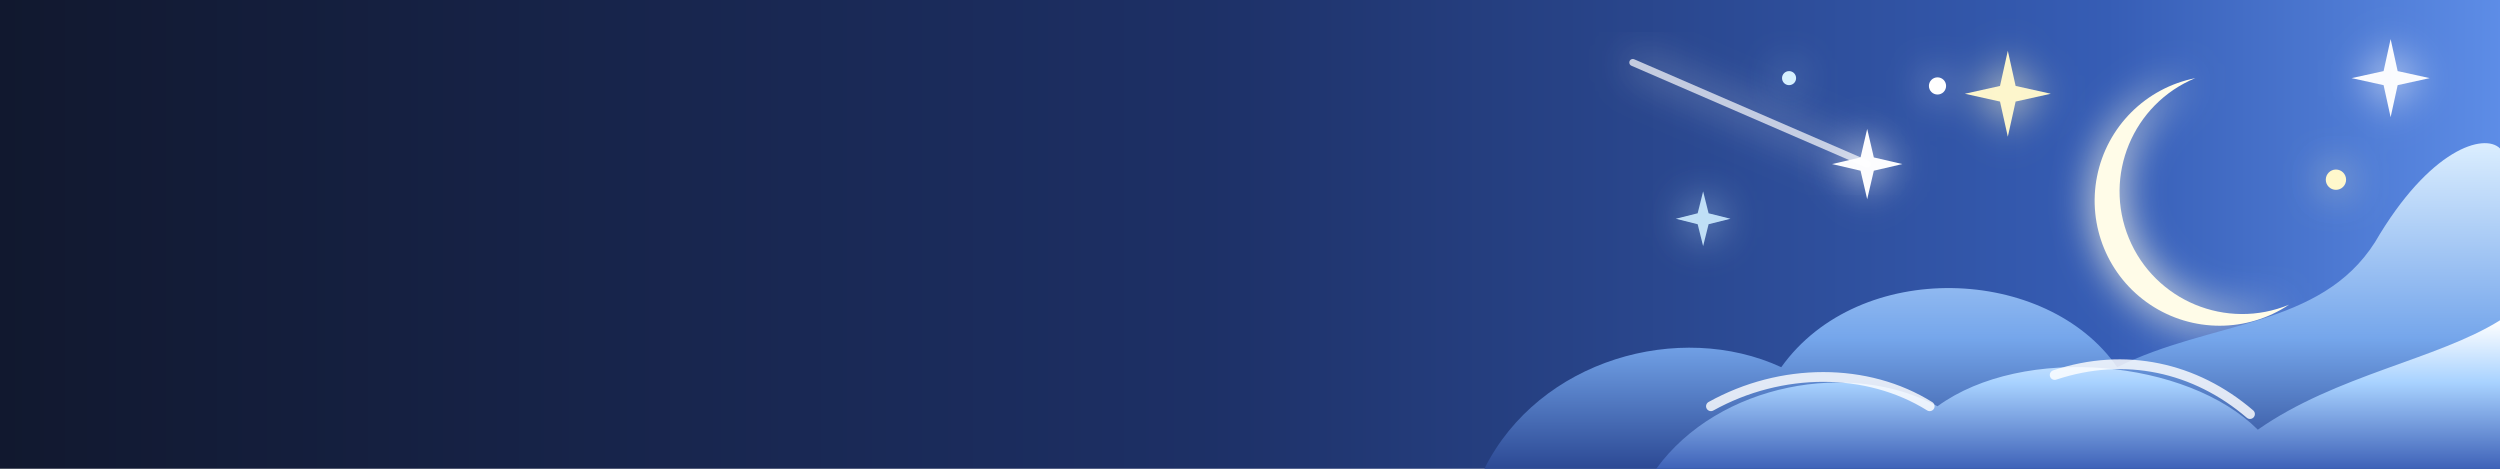
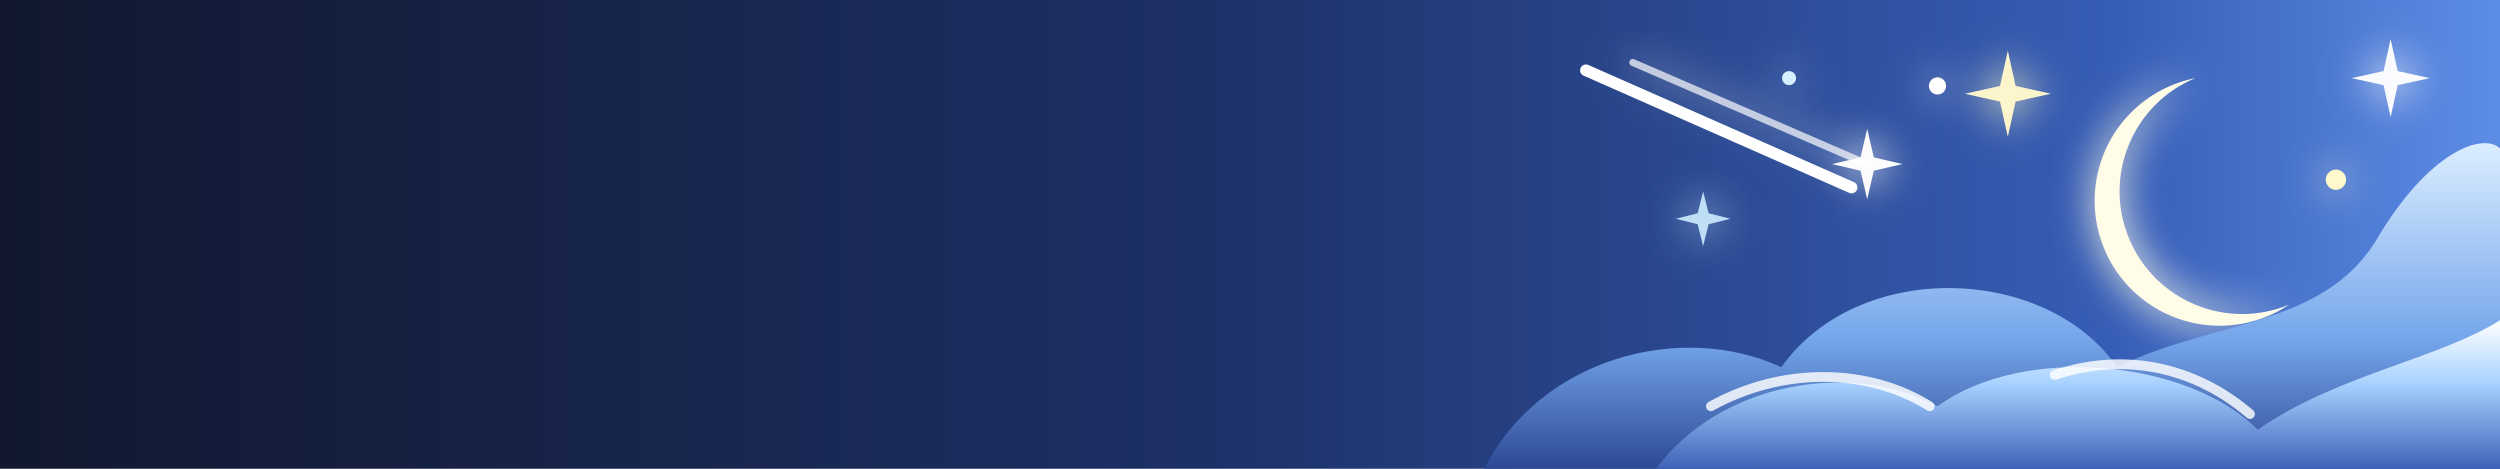
<svg xmlns="http://www.w3.org/2000/svg" viewBox="0 0 640 120" width="640" height="120">
+   <style class="np-anim">@keyframes a13_shoot { 0% { transform: translate(-60px, -26px); opacity: 0; } 15% { opacity: 1; } 50% { transform: translate(95px, 42px); opacity: 0; } 100% { opacity: 0; } }
+         @keyframes a13_cloud { 0%,100% { transform: translateX(-14px); } 50% { transform: translateX(14px); } }
+         @keyframes a13_twink { 0%,100% { transform: scale(0.55); opacity: 0.4; } 50% { transform: scale(1.4); opacity: 1; } }
+         .a13-st { animation: a13_shoot 2.4s ease-out infinite; }
+         path[fill*="cl13a"] { animation: a13_cloud 4.2s ease-in-out infinite; }
+         g[filter*="glow13"] polygon { transform-box: fill-box; transform-origin: center; animation: a13_twink 1.8s ease-in-out infinite; }</style>
  <defs>
    <linearGradient id="bg13" x1="0" y1="0" x2="1" y2="0">
      <stop offset="0%" stop-color="#11182e" />
      <stop offset="48%" stop-color="#1d3066" />
      <stop offset="84%" stop-color="#365db5" />
      <stop offset="100%" stop-color="#5e8ee8" />
    </linearGradient>
    <linearGradient id="cl13a" x1="0" y1="0" x2="0" y2="1">
      <stop offset="0%" stop-color="#ffffff" />
      <stop offset="42%" stop-color="#a8d2ff" />
      <stop offset="100%" stop-color="#3e62b8" />
    </linearGradient>
    <linearGradient id="cl13b" x1="0" y1="0" x2="0" y2="1">
      <stop offset="0%" stop-color="#dbeeff" />
      <stop offset="60%" stop-color="#75a6eb" />
      <stop offset="100%" stop-color="#2c4994" />
    </linearGradient>
    <filter id="glow13" x="-30%" y="-30%" width="160%" height="160%">
      <feGaussianBlur stdDeviation="5" result="b" />
      <feMerge>
        <feMergeNode in="b" />
        <feMergeNode in="SourceGraphic" />
      </feMerge>
    </filter>
  </defs>
  <clipPath id="npClip">
    <rect width="640" height="120" />
  </clipPath>
  <g clip-path="url(#npClip)">
    <rect width="640" height="120" fill="url(#bg13)" />
    <line x1="418" y1="16" x2="478" y2="42" stroke="#ffffff" stroke-width="1.8" stroke-linecap="round" opacity="0.72" filter="url(#glow13)" />
    <path d="M 562 20 A 32 32 0 1 0 586 78 A 24 24 0 1 1 562 20 Z" fill="#fffce8" filter="url(#glow13)" />
    <g filter="url(#glow13)">
      <polygon points="487.0,42.0 479.7,43.7 478.0,51.0 476.3,43.7 469.0,42.0 476.3,40.3 478.0,33.0 479.7,40.3" fill="#ffffff" opacity="0.98" />
      <polygon points="525.0,24.0 516.0,26.0 514.0,35.0 512.0,26.0 503.0,24.0 512.0,22.0 514.0,13.0 516.0,22.0" fill="#fff8cc" opacity="0.98" />
      <polygon points="622.0,20.0 613.8,21.8 612.0,30.0 610.2,21.8 602.0,20.0 610.2,18.2 612.0,10.0 613.8,18.2" fill="#ffffff" opacity="0.96" />
      <polygon points="443.0,56.0 437.4,57.4 436.0,63.0 434.6,57.4 429.0,56.0 434.6,54.6 436.0,49.0 437.4,54.6" fill="#ccebff" opacity="0.90" />
      <circle cx="496" cy="22" r="2.2" fill="#ffffff" />
      <circle cx="598" cy="46" r="2.6" fill="#fff8cc" />
      <circle cx="458" cy="20" r="1.8" fill="#d6f0ff" />
    </g>
    <path d="M 380 120 C 394 92, 430 82, 456 94 C 476 66, 524 68, 542 94 C 566 82, 594 84, 608 62 C 622 38, 636 34, 640 38 L 640 120 Z" fill="url(#cl13b)" />
    <path d="M 424 120 C 440 98, 474 92, 496 104 C 518 88, 560 92, 578 110 C 598 96, 624 92, 640 82 L 640 120 Z" fill="url(#cl13a)" />
    <path d="M 438 104 C 456 94, 478 94, 494 104 M 526 96 C 544 90, 562 94, 576 106" fill="none" stroke="#ffffff" stroke-width="2.5" stroke-linecap="round" opacity="0.82" />
+     <g class="np-fx">
+       <line class="a13-st" x1="406" y1="18" x2="474" y2="48" stroke="#ffffff" stroke-width="3" stroke-linecap="round" />
+     </g>
  </g>
</svg>
